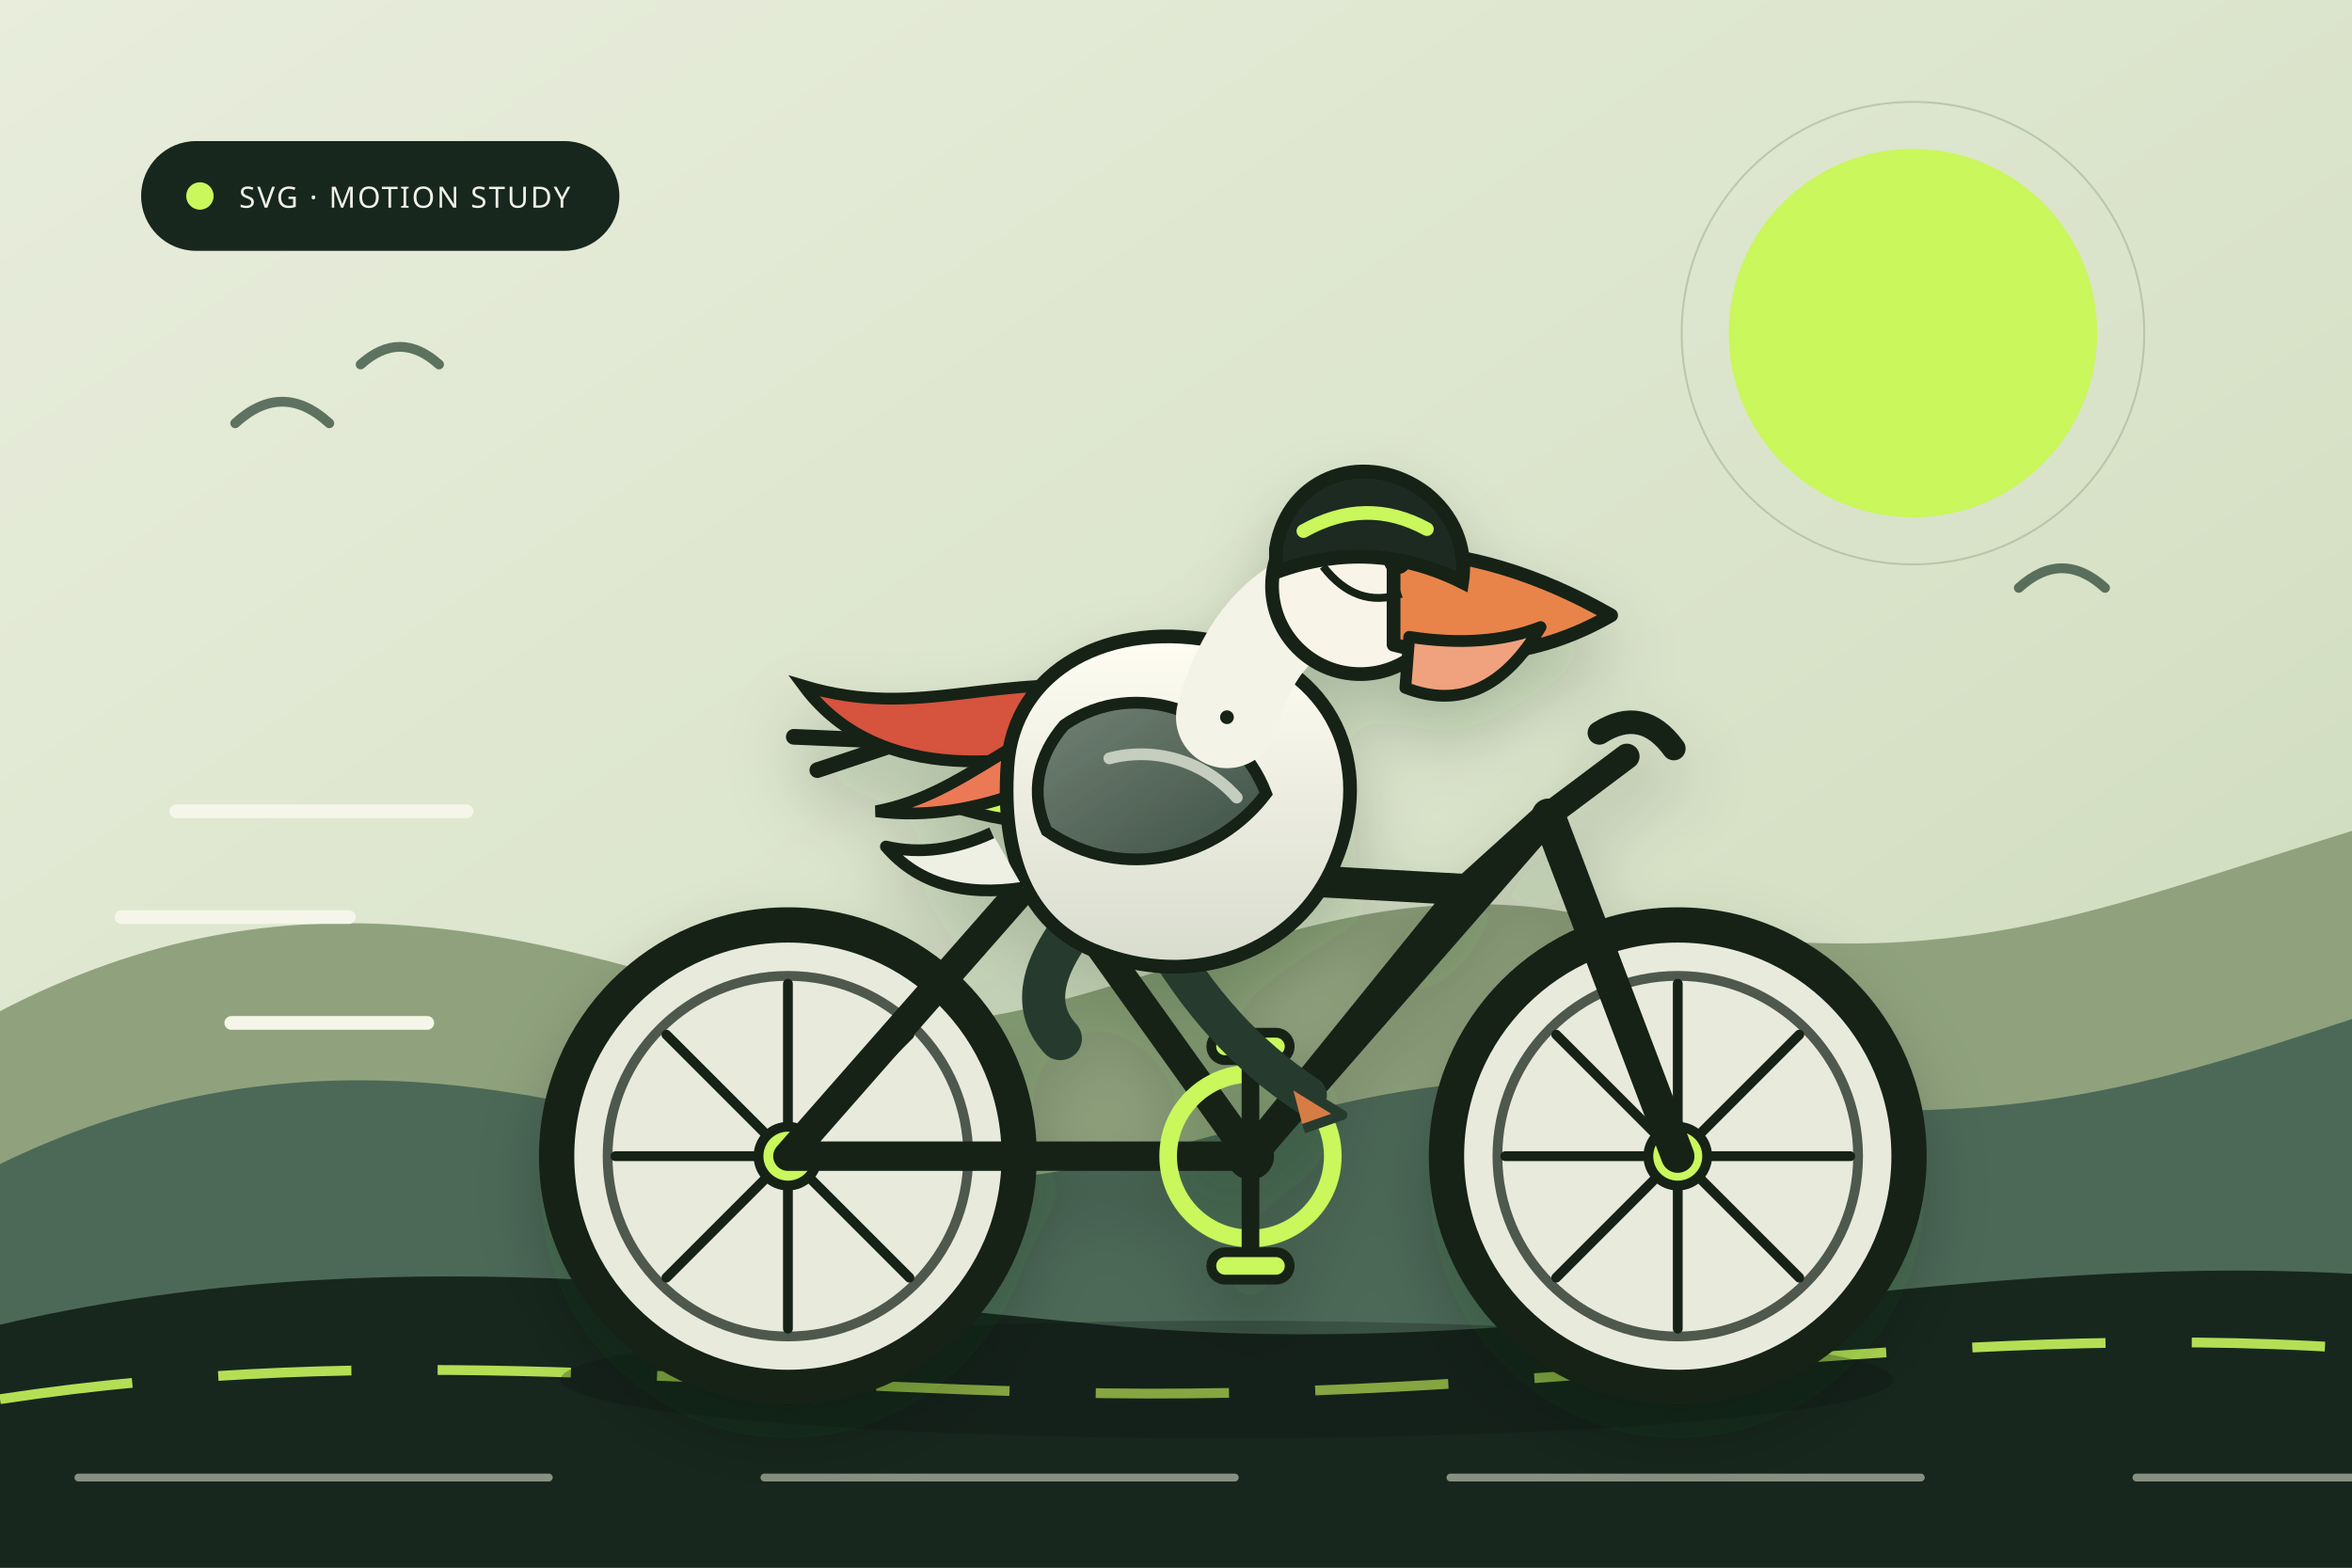
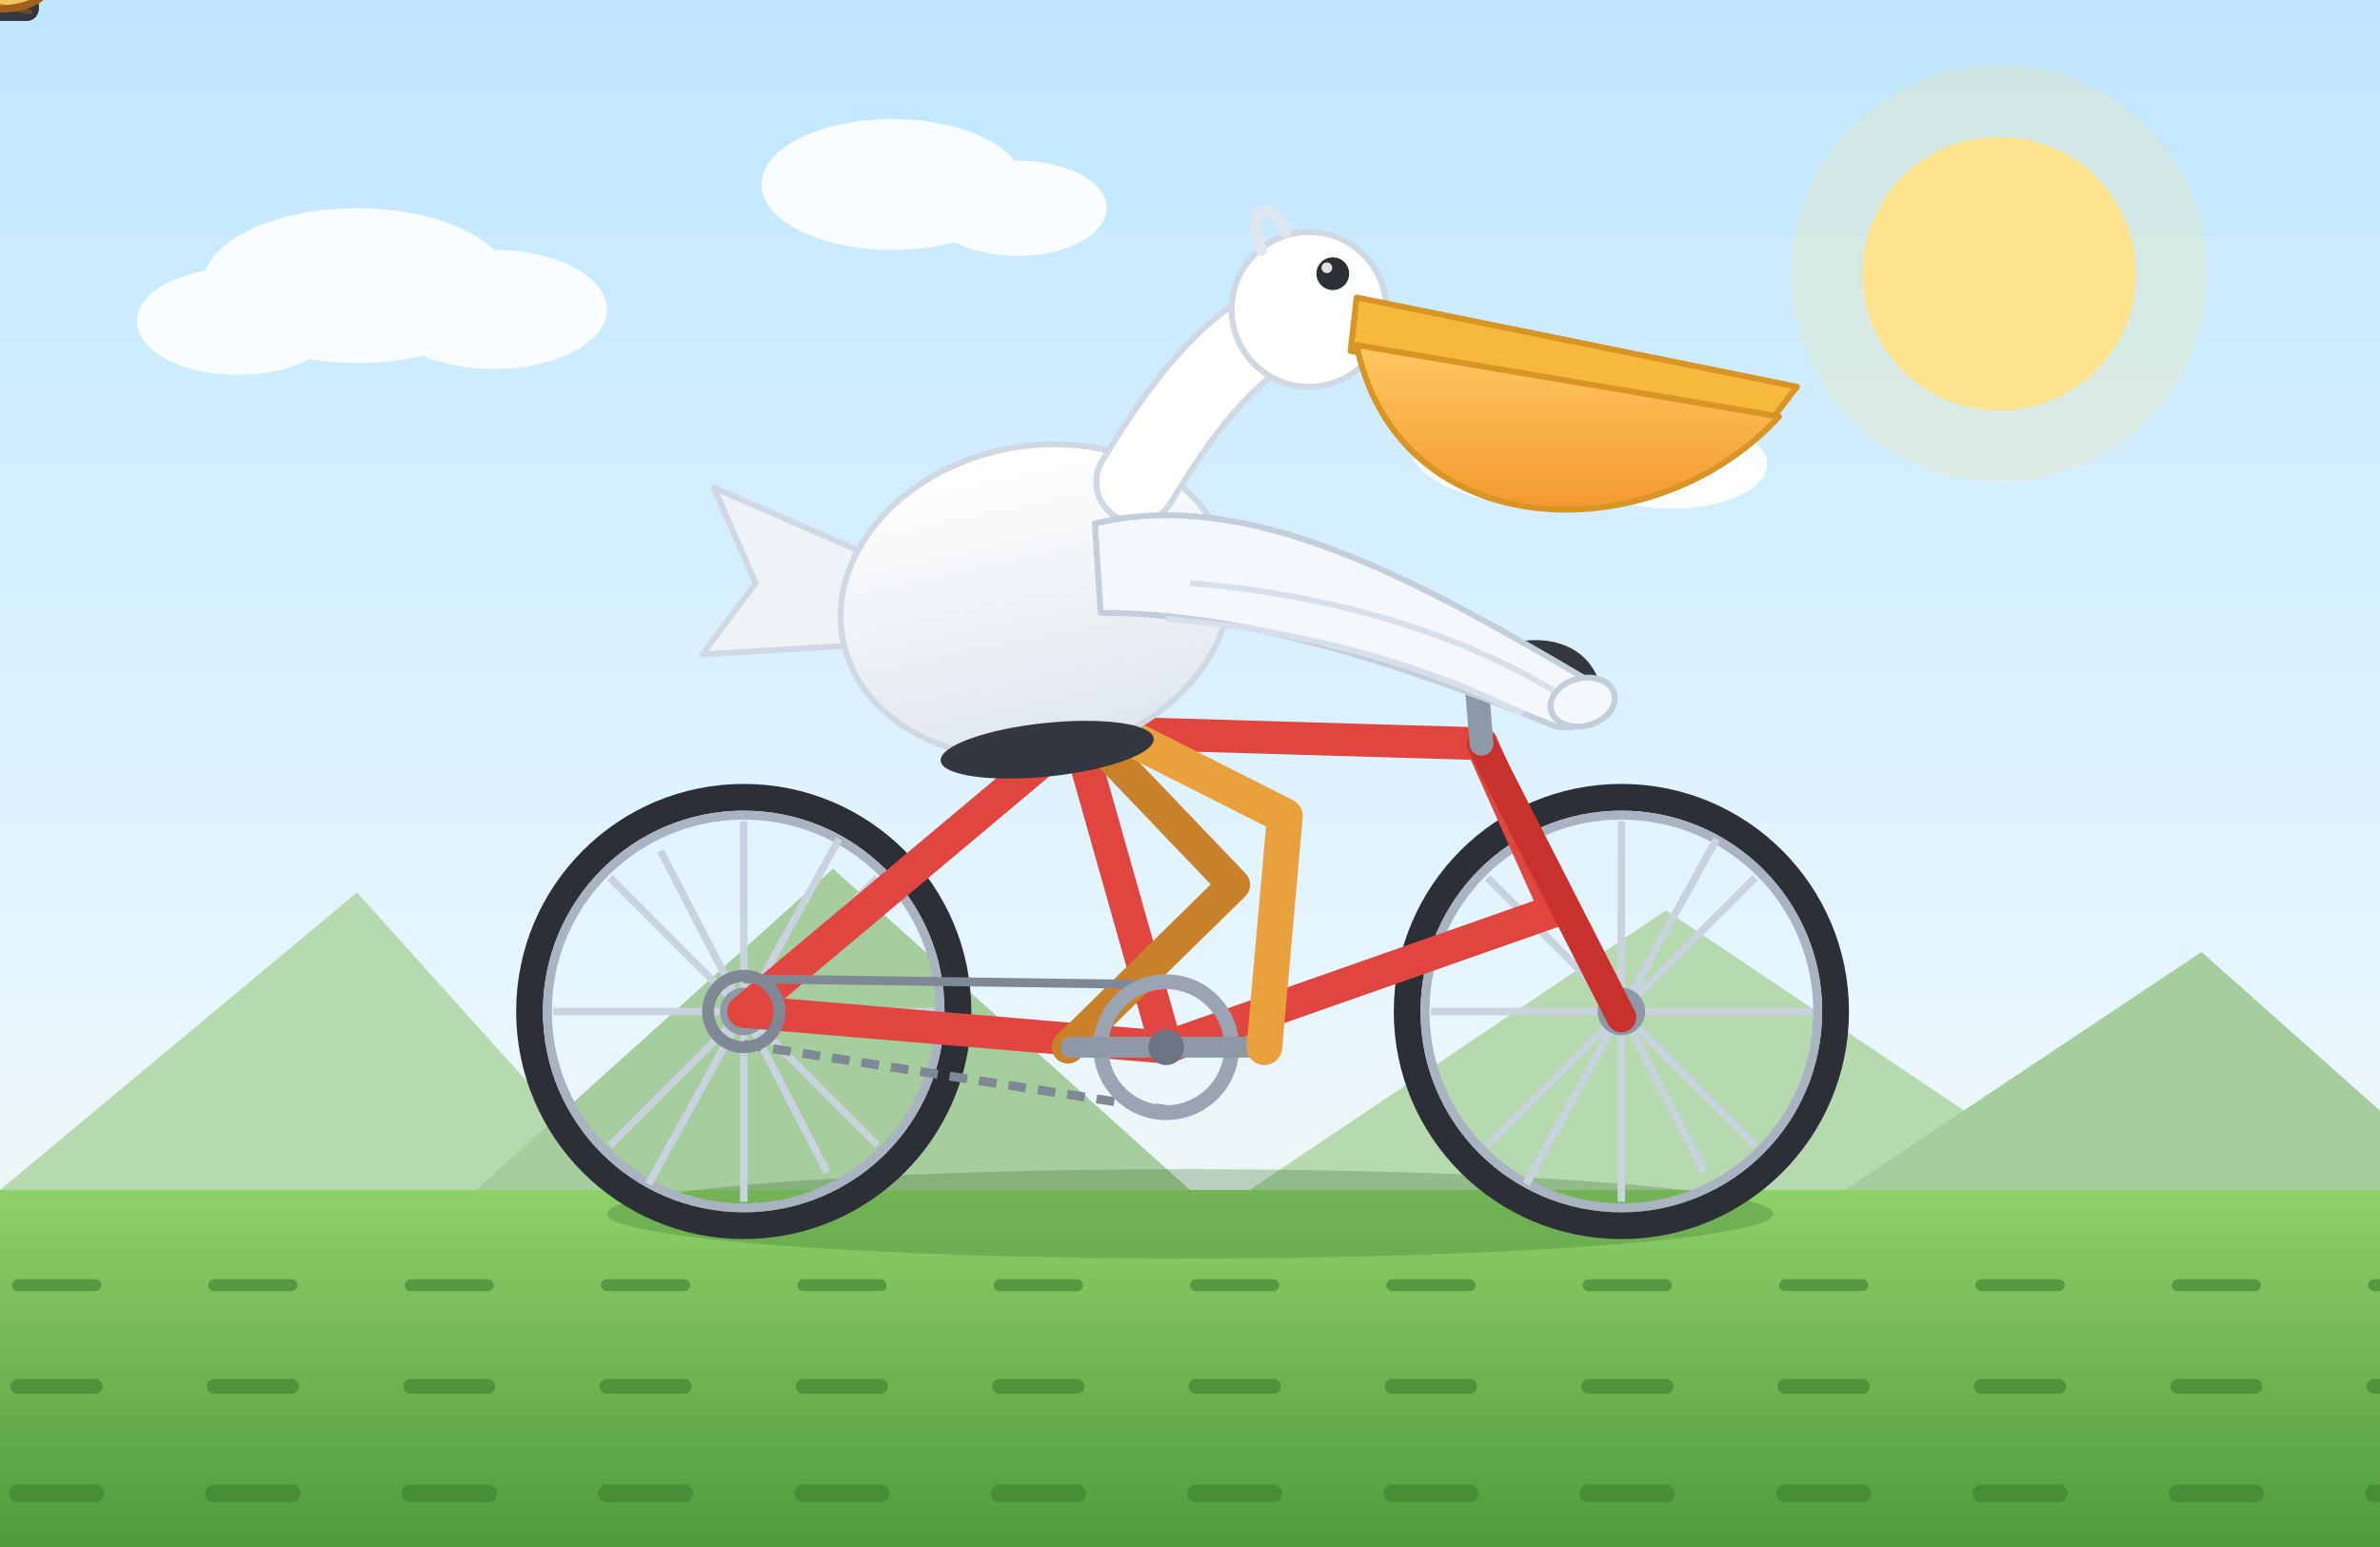
- <svg xmlns="http://www.w3.org/2000/svg" viewBox="0 0 1200 800" role="img" aria-labelledby="title desc">
+ <svg xmlns="http://www.w3.org/2000/svg" viewBox="0 0 800 520" width="800" height="520">
  <defs>
-     <linearGradient id="sky" x1="0" y1="0" x2="1" y2="1">
-       <stop offset="0" stop-color="#e8eddc" />
-       <stop offset=".58" stop-color="#d9e3c9" />
-       <stop offset="1" stop-color="#c9d8b7" />
+     <linearGradient id="sky" x1="0" y1="0" x2="0" y2="1">
+       <stop offset="0" stop-color="#bfe6ff" />
+       <stop offset="0.65" stop-color="#e7f6ff" />
+       <stop offset="1" stop-color="#fdf6e3" />
    </linearGradient>
-     <linearGradient id="body" x1="0" y1="0" x2="0" y2="1">
-       <stop offset="0" stop-color="#fffdf2" />
-       <stop offset="1" stop-color="#d8dccd" />
+     <linearGradient id="ground" x1="0" y1="0" x2="0" y2="1">
+       <stop offset="0" stop-color="#8fd06a" />
+       <stop offset="1" stop-color="#4f9b3c" />
    </linearGradient>
-     <linearGradient id="wing" x1="0" y1="0" x2="1" y2="1">
-       <stop offset="0" stop-color="#728273" />
-       <stop offset="1" stop-color="#3e5145" />
+     <linearGradient id="bodyShade" x1="0" y1="0" x2="0" y2="1">
+       <stop offset="0" stop-color="#ffffff" />
+       <stop offset="1" stop-color="#dfe6ee" />
    </linearGradient>
-     <filter id="shadow" x="-20%" y="-20%" width="140%" height="160%">
-       <feDropShadow dx="0" dy="18" stdDeviation="18" flood-color="#102017" flood-opacity=".22" />
-     </filter>
-     <style>
-       .rail { animation: rail 1.1s linear infinite; }
-       .bird { animation: bob 1.25s ease-in-out infinite; }
-       .neck { animation: lean 1.25s ease-in-out infinite; transform-origin: 615px 410px; }
-       .scarf-tail { animation: flutter 1.05s ease-in-out infinite; transform-origin: 592px 356px; }
-       .speed { animation: speed 1.1s ease-in-out infinite; }
-       @keyframes rail { to { transform: translateX(-160px); } }
-       @keyframes bob { 50% { transform: translateY(-7px); } }
-       @keyframes lean { 0%, 100% { transform: rotate(-1.4deg); } 50% { transform: rotate(1.8deg); } }
-       @keyframes flutter { 0%, 100% { transform: rotate(2deg) skewX(-3deg); } 50% { transform: rotate(-5deg) skewX(8deg); } }
-       @keyframes speed { 0%, 100% { opacity: .2; transform: translateX(4px); } 50% { opacity: .75; transform: translateX(-8px); } }
-       @media (prefers-reduced-motion: reduce) {
-         .rail, .bird, .neck, .scarf-tail, .speed { animation: none; }
-       }
-     </style>
+     <linearGradient id="pouch" x1="0" y1="0" x2="0" y2="1">
+       <stop offset="0" stop-color="#ffc861" />
+       <stop offset="1" stop-color="#f2992f" />
+     </linearGradient>
  </defs>
-   <rect width="1200" height="800" fill="url(#sky)" />
-   <circle cx="976" cy="170" r="94" fill="#c9f75c" />
-   <circle cx="976" cy="170" r="118" fill="none" stroke="#789064" stroke-opacity=".34" />
-   <path d="M0 516C150 438 272 478 392 514C535 556 649 437 803 466C989 502 1051 470 1200 424V800H0Z" fill="#8fa27d" />
-   <path d="M0 594C136 528 259 548 392 590C549 640 669 531 824 555C1009 583 1088 557 1200 520V800H0Z" fill="#4c6957" />
-   <path d="M0 676C192 631 374 658 562 676C785 698 984 638 1200 650V800H0Z" fill="#17271e" />
-   <path d="M0 714C198 684 366 708 564 711C794 714 987 674 1200 688" fill="none" stroke="#c9f75c" stroke-width="5" stroke-dasharray="68 44" opacity=".88" />
-   <g class="rail" stroke="#eef1dc" stroke-width="4" stroke-linecap="round" opacity=".52">
-     <path d="M40 754H280" />
-     <path d="M390 754H630" />
-     <path d="M740 754H980" />
-     <path d="M1090 754H1330" />
+   <rect width="800" height="520" fill="url(#sky)" />
+   <circle cx="672" cy="92" r="46" fill="#ffe38a" opacity="0.95" />
+   <circle cx="672" cy="92" r="70" fill="#ffe38a" opacity="0.22" />
+   <g fill="#ffffff" opacity="0.9">
+     <g>
+       <animateTransform attributeName="transform" type="translate" values="900 0;-1100 0" dur="26s" repeatCount="indefinite" />
+       <ellipse cx="120" cy="96" rx="52" ry="26" />
+       <ellipse cx="166" cy="104" rx="38" ry="20" />
+       <ellipse cx="80" cy="108" rx="34" ry="18" />
+     </g>
+     <g>
+       <animateTransform attributeName="transform" type="translate" values="760 0;-1000 0" dur="34s" repeatCount="indefinite" />
+       <ellipse cx="300" cy="62" rx="44" ry="22" />
+       <ellipse cx="342" cy="70" rx="30" ry="16" />
+     </g>
+     <g>
+       <animateTransform attributeName="transform" type="translate" values="600 0;-1200 0" dur="44s" repeatCount="indefinite" />
+       <ellipse cx="520" cy="150" rx="46" ry="20" />
+       <ellipse cx="562" cy="156" rx="32" ry="15" />
+     </g>
  </g>
-   <g fill="none" stroke="#243e2d" stroke-width="5" stroke-linecap="round" opacity=".7">
-     <path d="M120 216q24-22 48 0" />
-     <path d="M184 186q20-18 40 0" />
-     <path d="M1030 300q22-20 44 0" />
+   <path d="M0 400 L120 300 L210 400 Z" fill="#b7d9b0" />
+   <path d="M160 400 L280 292 L400 400 Z" fill="#a6cd9e" />
+   <path d="M420 400 L560 306 L700 400 Z" fill="#b7d9b0" />
+   <path d="M620 400 L740 320 L830 400 Z" fill="#a6cd9e" />
+   <rect y="400" width="800" height="120" fill="url(#ground)" />
+   <g stroke="#3f8330" stroke-width="4" stroke-linecap="round" opacity="0.65" stroke-dasharray="26 40">
+     <line x1="-60" y1="432" x2="860" y2="432">
+       <animate attributeName="stroke-dashoffset" values="0;66" dur="0.9s" repeatCount="indefinite" />
+     </line>
+     <line x1="-60" y1="466" x2="860" y2="466" stroke-width="5">
+       <animate attributeName="stroke-dashoffset" values="0;110" dur="0.65s" repeatCount="indefinite" />
+     </line>
+     <line x1="-60" y1="502" x2="860" y2="502" stroke-width="6">
+       <animate attributeName="stroke-dashoffset" values="0;150" dur="0.5s" repeatCount="indefinite" />
+     </line>
  </g>
-   <g class="speed" stroke="#f5f6e9" stroke-width="7" stroke-linecap="round">
-     <path d="M90 414H238" />
-     <path d="M62 468H178" />
-     <path d="M118 522H218" />
-   </g>
-   <ellipse cx="626" cy="704" rx="340" ry="30" fill="#0a110d" opacity=".28" />
-   <g filter="url(#shadow)">
+   <ellipse cx="400" cy="408" rx="196" ry="15" fill="#2f6b25" opacity="0.28" />
+   <g>
+     <animateTransform attributeName="transform" type="translate" values="0 -16.5;0 -18.5;0 -16.5" dur="0.6s" repeatCount="indefinite" />
    <g>
-       <circle cx="402" cy="590" r="118" fill="#e8eadc" stroke="#132018" stroke-width="18" />
-       <circle cx="402" cy="590" r="92" fill="none" stroke="#132018" stroke-width="5" opacity=".72" />
+       <circle cx="250" cy="340" r="72" fill="none" stroke="#2c2f36" stroke-width="9" />
+       <circle cx="250" cy="340" r="66" fill="none" stroke="#a9b3c1" stroke-width="3" />
+       <g stroke="#c9d2df" stroke-width="2.5">
+         <animateTransform attributeName="transform" type="rotate" values="0 250 340;360 250 340" dur="0.7s" repeatCount="indefinite" />
+         <line x1="250" y1="276" x2="250" y2="404" />
+         <line x1="186" y1="340" x2="314" y2="340" />
+         <line x1="205" y1="295" x2="295" y2="385" />
+         <line x1="295" y1="295" x2="205" y2="385" />
+         <line x1="222" y1="286" x2="278" y2="394" />
+         <line x1="282" y1="282" x2="218" y2="398" />
+       </g>
+       <circle cx="250" cy="340" r="8" fill="#8e99a8" />
+     </g>
+     <g>
+       <circle cx="545" cy="340" r="72" fill="none" stroke="#2c2f36" stroke-width="9" />
+       <circle cx="545" cy="340" r="66" fill="none" stroke="#a9b3c1" stroke-width="3" />
+       <g stroke="#c9d2df" stroke-width="2.5">
+         <animateTransform attributeName="transform" type="rotate" values="0 545 340;360 545 340" dur="0.7s" repeatCount="indefinite" />
+         <line x1="545" y1="276" x2="545" y2="404" />
+         <line x1="481" y1="340" x2="609" y2="340" />
+         <line x1="500" y1="295" x2="590" y2="385" />
+         <line x1="590" y1="295" x2="500" y2="385" />
+         <line x1="517" y1="286" x2="573" y2="394" />
+         <line x1="577" y1="282" x2="513" y2="398" />
+       </g>
+       <circle cx="545" cy="340" r="8" fill="#8e99a8" />
+     </g>
+     <g fill="none" stroke="#e0453f" stroke-width="11" stroke-linecap="round" stroke-linejoin="round">
+       <path d="M250 340 L392 352" />
+       <path d="M250 340 L362 246" />
+       <path d="M362 246 L392 352" />
+       <path d="M362 246 L498 250" />
+       <path d="M392 352 L523 306" />
+       <path d="M498 250 L523 306" />
+     </g>
+     <path d="M498 250 L545 342" fill="none" stroke="#c9312c" stroke-width="10" stroke-linecap="round" />
+     <path d="M498 250 L496 226" stroke="#8e99a8" stroke-width="8" stroke-linecap="round" />
+     <path d="M496 226 C516 214 534 220 534 236" fill="none" stroke="#33373f" stroke-width="9" stroke-linecap="round" />
+     <circle cx="508" cy="224" r="7" fill="#f2c14e" stroke="#c99a2e" stroke-width="2" />
+     <path d="M356,236 L414.7,297.4 L359,352" fill="none" stroke="#c9822a" stroke-width="11" stroke-linecap="round" stroke-linejoin="round">
+       <animate attributeName="d" dur="1.2s" repeatCount="indefinite" calcMode="linear" keyTimes="0;0.125;0.25;0.375;0.5;0.625;0.75;0.875;1" values="M356,236 L414.7,297.4 L359,352;                        M356,236 L429.1,279.4 L368.7,328.7;                        M356,236 L438.5,256.4 L392,319;                        M356,236 L439,254.3 L415.3,328.7;                        M356,236 L431.9,274.3 L425,352;                        M356,236 L414.8,297.3 L415.3,375.3;                        M356,236 L401.8,307.6 L392,385;                        M356,236 L404.3,305.9 L368.7,375.3;                        M356,236 L414.7,297.4 L359,352" />
+     </path>
+     <g>
+       <animateTransform attributeName="transform" type="translate" dur="1.2s" repeatCount="indefinite" calcMode="linear" keyTimes="0;0.125;0.25;0.375;0.5;0.625;0.75;0.875;1" values="359,352;368.7,328.7;392,319;415.3,328.7;425,352;415.3,375.3;392,385;368.7,375.3;359,352" />
+       <rect x="-13" y="-7" width="26" height="14" rx="4" fill="#2b2e35" />
+     </g>
+     <g opacity="0.82">
+       <animateTransform attributeName="transform" type="translate" dur="1.2s" repeatCount="indefinite" calcMode="linear" keyTimes="0;0.125;0.25;0.375;0.5;0.625;0.75;0.875;1" values="359,352;368.7,328.7;392,319;415.3,328.7;425,352;415.3,375.3;392,385;368.7,375.3;359,352" />
+       <ellipse cy="-5" rx="16" ry="8" fill="#d99a3d" stroke="#8a4f14" stroke-width="2.5" />
+       <path d="M-5,-9 L10,-12 M-5,-4 L11,-4 M-5,1 L10,4" fill="none" stroke="#8a4f14" stroke-width="1.6" stroke-linecap="round" opacity="0.5" />
+     </g>
+     <circle cx="250" cy="340" r="12" fill="none" stroke="#7f8895" stroke-width="4" />
+     <line x1="250" y1="329" x2="392" y2="331" stroke="#7f8895" stroke-width="3" />
+     <line x1="250" y1="351" x2="392" y2="373" stroke="#7f8895" stroke-width="3" stroke-dasharray="6 4">
+       <animate attributeName="stroke-dashoffset" values="0;10" dur="0.25s" repeatCount="indefinite" />
+     </line>
+     <g transform="translate(392,352)">
      <g>
-         <animateTransform attributeName="transform" type="rotate" from="0 402 590" to="360 402 590" dur="1.2s" repeatCount="indefinite" />
-         <g stroke="#132018" stroke-width="5" stroke-linecap="round">
-           <path d="M402 502V678" />
-           <path d="M314 590H490" />
-           <path d="M340 528L464 652" />
-           <path d="M464 528L340 652" />
-         </g>
-         <circle cx="402" cy="590" r="15" fill="#c9f75c" stroke="#132018" stroke-width="5" />
+         <animateTransform attributeName="transform" type="rotate" values="0;360" dur="1.2s" repeatCount="indefinite" />
+         <circle r="22" fill="none" stroke="#9aa4b2" stroke-width="5" />
+         <line x1="-32" y1="0" x2="32" y2="0" stroke="#8e99a8" stroke-width="7" stroke-linecap="round" />
+         <circle r="6" fill="#6b7482" />
      </g>
    </g>
    <g>
-       <circle cx="856" cy="590" r="118" fill="#e8eadc" stroke="#132018" stroke-width="18" />
-       <circle cx="856" cy="590" r="92" fill="none" stroke="#132018" stroke-width="5" opacity=".72" />
-       <g>
-         <animateTransform attributeName="transform" type="rotate" from="0 856 590" to="360 856 590" dur="1.2s" repeatCount="indefinite" />
-         <g stroke="#132018" stroke-width="5" stroke-linecap="round">
-           <path d="M856 502V678" />
-           <path d="M768 590H944" />
-           <path d="M794 528L918 652" />
-           <path d="M918 528L794 652" />
-         </g>
-         <circle cx="856" cy="590" r="15" fill="#c9f75c" stroke="#132018" stroke-width="5" />
-       </g>
+       <animateTransform attributeName="transform" type="translate" dur="1.2s" repeatCount="indefinite" calcMode="linear" keyTimes="0;0.125;0.25;0.375;0.5;0.625;0.75;0.875;1" values="425,352;415.3,375.3;392,385;368.7,375.3;359,352;368.7,328.7;392,319;415.3,328.7;425,352" />
+       <rect x="-13" y="-7" width="26" height="14" rx="4" fill="#33373f" />
    </g>
-     <g fill="none" stroke="#132018" stroke-linecap="round" stroke-linejoin="round">
-       <path d="M402 590L532 442L638 590L402 590" stroke-width="15" />
-       <path d="M532 442L748 454L638 590" stroke-width="16" />
-       <path d="M748 454L790 416M638 590L790 416" stroke-width="15" />
-       <path d="M790 416L856 590" stroke-width="17" />
-       <path d="M790 416L830 386" stroke-width="13" />
-       <path d="M816 374Q838 360 854 382" stroke-width="12" />
+     <path d="M356,236 L431.9,274.3 L425,352" fill="none" stroke="#e8a13c" stroke-width="12" stroke-linecap="round" stroke-linejoin="round">
+       <animate attributeName="d" dur="1.2s" repeatCount="indefinite" calcMode="linear" keyTimes="0;0.125;0.25;0.375;0.5;0.625;0.75;0.875;1" values="M356,236 L431.9,274.3 L425,352;                        M356,236 L414.8,297.3 L415.3,375.3;                        M356,236 L401.8,307.6 L392,385;                        M356,236 L404.3,305.9 L368.7,375.3;                        M356,236 L414.7,297.4 L359,352;                        M356,236 L429.1,279.4 L368.7,328.7;                        M356,236 L438.5,256.4 L392,319;                        M356,236 L439,254.3 L415.3,328.7;                        M356,236 L431.9,274.3 L425,352" />
+     </path>
+     <g>
+       <animateTransform attributeName="transform" type="translate" dur="1.2s" repeatCount="indefinite" calcMode="linear" keyTimes="0;0.125;0.25;0.375;0.5;0.625;0.75;0.875;1" values="425,352;415.3,375.3;392,385;368.7,375.3;359,352;368.7,328.7;392,319;415.3,328.7;425,352" />
+       <ellipse cy="-5" rx="16" ry="8" fill="#f7c164" stroke="#a3611a" stroke-width="2.5" />
+       <path d="M-5,-9 L10,-12 M-5,-4 L11,-4 M-5,1 L10,4" fill="none" stroke="#a3611a" stroke-width="1.6" stroke-linecap="round" opacity="0.5" />
    </g>
-     <path d="M532 442V416" fill="none" stroke="#132018" stroke-width="12" />
-     <path d="M487 412Q530 394 574 412Q540 428 487 412Z" fill="#c9f75c" stroke="#132018" stroke-width="6" />
-     <path d="M452 378L405 376M462 378L417 393" stroke="#132018" stroke-width="8" stroke-linecap="round" />
-     <g transform="translate(638 590)">
-       <g>
-         <animateTransform attributeName="transform" type="rotate" from="0" to="360" dur="1.2s" repeatCount="indefinite" />
-         <circle r="42" fill="none" stroke="#c9f75c" stroke-width="9" />
-         <circle r="12" fill="#132018" />
-         <path d="M0 0L0 55" stroke="#132018" stroke-width="9" stroke-linecap="round" />
-         <path d="M0 0L0 -55" stroke="#132018" stroke-width="9" stroke-linecap="round" />
-         <rect x="-20" y="49" width="40" height="14" rx="7" fill="#c9f75c" stroke="#132018" stroke-width="5" />
-         <rect x="-20" y="-63" width="40" height="14" rx="7" fill="#c9f75c" stroke="#132018" stroke-width="5" />
-       </g>
-     </g>
-     <g class="bird">
-       <path d="M557 462Q518 505 541 530" fill="none" stroke="#263b2e" stroke-width="22" stroke-linecap="round" />
-       <path d="M590 474Q621 529 667 559" fill="none" stroke="#263b2e" stroke-width="20" stroke-linecap="round" />
-       <path d="M659 553L685 569L665 576" fill="#d77c45" stroke="#263b2e" stroke-width="5" stroke-linejoin="round" />
-       <g class="scarf-tail">
-         <path d="M578 352C508 342 470 368 410 350C444 396 509 397 579 373Z" fill="#d6533d" stroke="#132018" stroke-width="6" />
-         <path d="M574 357C518 370 494 405 447 414C500 421 548 394 586 372Z" fill="#ec7955" stroke="#132018" stroke-width="6" />
-       </g>
-       <path d="M568 347Q560 380 582 386Q598 370 594 350Z" fill="#d6533d" stroke="#132018" stroke-width="6" />
-       <path d="M514 391C517 342 566 315 624 328C680 341 702 390 681 440C662 486 609 506 558 485C524 471 511 437 514 391Z" fill="url(#body)" stroke="#132018" stroke-width="7" />
-       <path d="M543 370C579 345 630 363 646 405C621 438 573 451 534 424C525 404 530 385 543 370Z" fill="url(#wing)" stroke="#132018" stroke-width="6" />
-       <path d="M566 387C589 381 614 388 631 407" fill="none" stroke="#c5cdbf" stroke-width="6" stroke-linecap="round" />
-       <path d="M506 425Q478 438 452 432Q476 460 522 453" fill="#eef0e4" stroke="#132018" stroke-width="6" stroke-linejoin="round" />
-       <g class="neck">
-         <path d="M626 366C636 330 654 309 686 300" fill="none" stroke="#f4f3e7" stroke-width="52" stroke-linecap="round" />
-         <path d="M626 366C636 330 654 309 686 300" fill="none" stroke="#132018" stroke-width="7" stroke-linecap="round" stroke-dasharray="0 999" />
-         <circle cx="694" cy="299" r="45" fill="#f8f5e8" stroke="#132018" stroke-width="7" />
-         <path d="M711 281Q766 282 822 314Q770 344 711 329Z" fill="#e88448" stroke="#132018" stroke-width="7" stroke-linejoin="round" />
-         <path d="M719 325Q758 331 786 320Q758 367 717 351Z" fill="#efa27d" stroke="#132018" stroke-width="6" stroke-linejoin="round" />
-         <circle cx="713" cy="286" r="7" fill="#132018" />
-         <circle cx="715" cy="284" r="2.2" fill="#fff" />
-         <path d="M651 280C657 242 698 229 728 252C745 266 748 284 746 297Q700 274 651 292Z" fill="#1b2b22" stroke="#132018" stroke-width="7" />
-         <path d="M665 271Q697 253 728 270" fill="none" stroke="#c9f75c" stroke-width="7" stroke-linecap="round" />
-         <path d="M675 289Q692 311 715 303" fill="none" stroke="#132018" stroke-width="4" />
-       </g>
-     </g>
-   </g>
-   <g transform="translate(72 72)">
-     <rect width="244" height="56" rx="28" fill="#17271e" />
-     <circle cx="30" cy="28" r="7" fill="#c9f75c" />
-     <text x="50" y="34" fill="#f1f2e7" font-family="Microsoft YaHei, sans-serif" font-size="15" letter-spacing="1">SVG · MOTION STUDY</text>
+     <path d="M300,190 L240,164 L254,196 L236,220 L302,216 Z" fill="#eef3f8" stroke="#cfd8e3" stroke-width="2" stroke-linejoin="round" />
+     <ellipse cx="348" cy="202" rx="66" ry="52" fill="url(#bodyShade)" stroke="#cfd8e3" stroke-width="2" transform="rotate(-12 348 202)" />
+     <ellipse cx="352" cy="252" rx="36" ry="9" fill="#33373f" transform="rotate(-6 352 252)" />
+     <path d="M382,162 C400,132 416,114 436,106" fill="none" stroke="#cfd8e3" stroke-width="29" stroke-linecap="round" />
+     <path d="M382,162 C400,132 416,114 436,106" fill="none" stroke="#ffffff" stroke-width="25" stroke-linecap="round" />
+     <circle cx="440" cy="104" r="26" fill="#ffffff" stroke="#cfd8e3" stroke-width="2" />
+     <path d="M424,84 C418,70 428,66 432,78" fill="none" stroke="#dfe6ee" stroke-width="4" stroke-linecap="round" />
+     <path d="M456,100 L604,130 L594,143 L454,118 Z" fill="#f6b93b" stroke="#d99426" stroke-width="2" stroke-linejoin="round" />
+     <path d="M456,116 L598,140 C556,186 470,184 456,116 Z" fill="url(#pouch)" stroke="#d99426" stroke-width="2" stroke-linejoin="round">
+       <animate attributeName="d" dur="0.6s" repeatCount="indefinite" calcMode="spline" keyTimes="0;0.5;1" keySplines="0.4 0 0.6 1;0.4 0 0.6 1" values="M456,116 L598,140 C556,186 470,184 456,116 Z;                        M456,116 L598,140 C556,204 470,202 456,116 Z;                        M456,116 L598,140 C556,186 470,184 456,116 Z" />
+     </path>
+     <circle cx="448" cy="92" r="5.5" fill="#2b2f36" />
+     <circle cx="446" cy="90" r="1.8" fill="#ffffff" opacity="0.85" />
+     <path d="M368,176 C418,164 472,192 536,230 C540,240 530,248 520,243 C468,222 418,206 370,206 Z" fill="#f4f8fc" stroke="#c3cedb" stroke-width="2" stroke-linejoin="round" />
+     <path d="M400,196 C450,200 492,214 522,232" fill="none" stroke="#d7e0ea" stroke-width="2" />
+     <path d="M392,208 C440,212 480,224 512,240" fill="none" stroke="#d7e0ea" stroke-width="2" />
+     <ellipse cx="532" cy="236" rx="11" ry="8" fill="#f4f8fc" stroke="#c3cedb" stroke-width="2" transform="rotate(-15 532 236)" />
  </g>
</svg>
